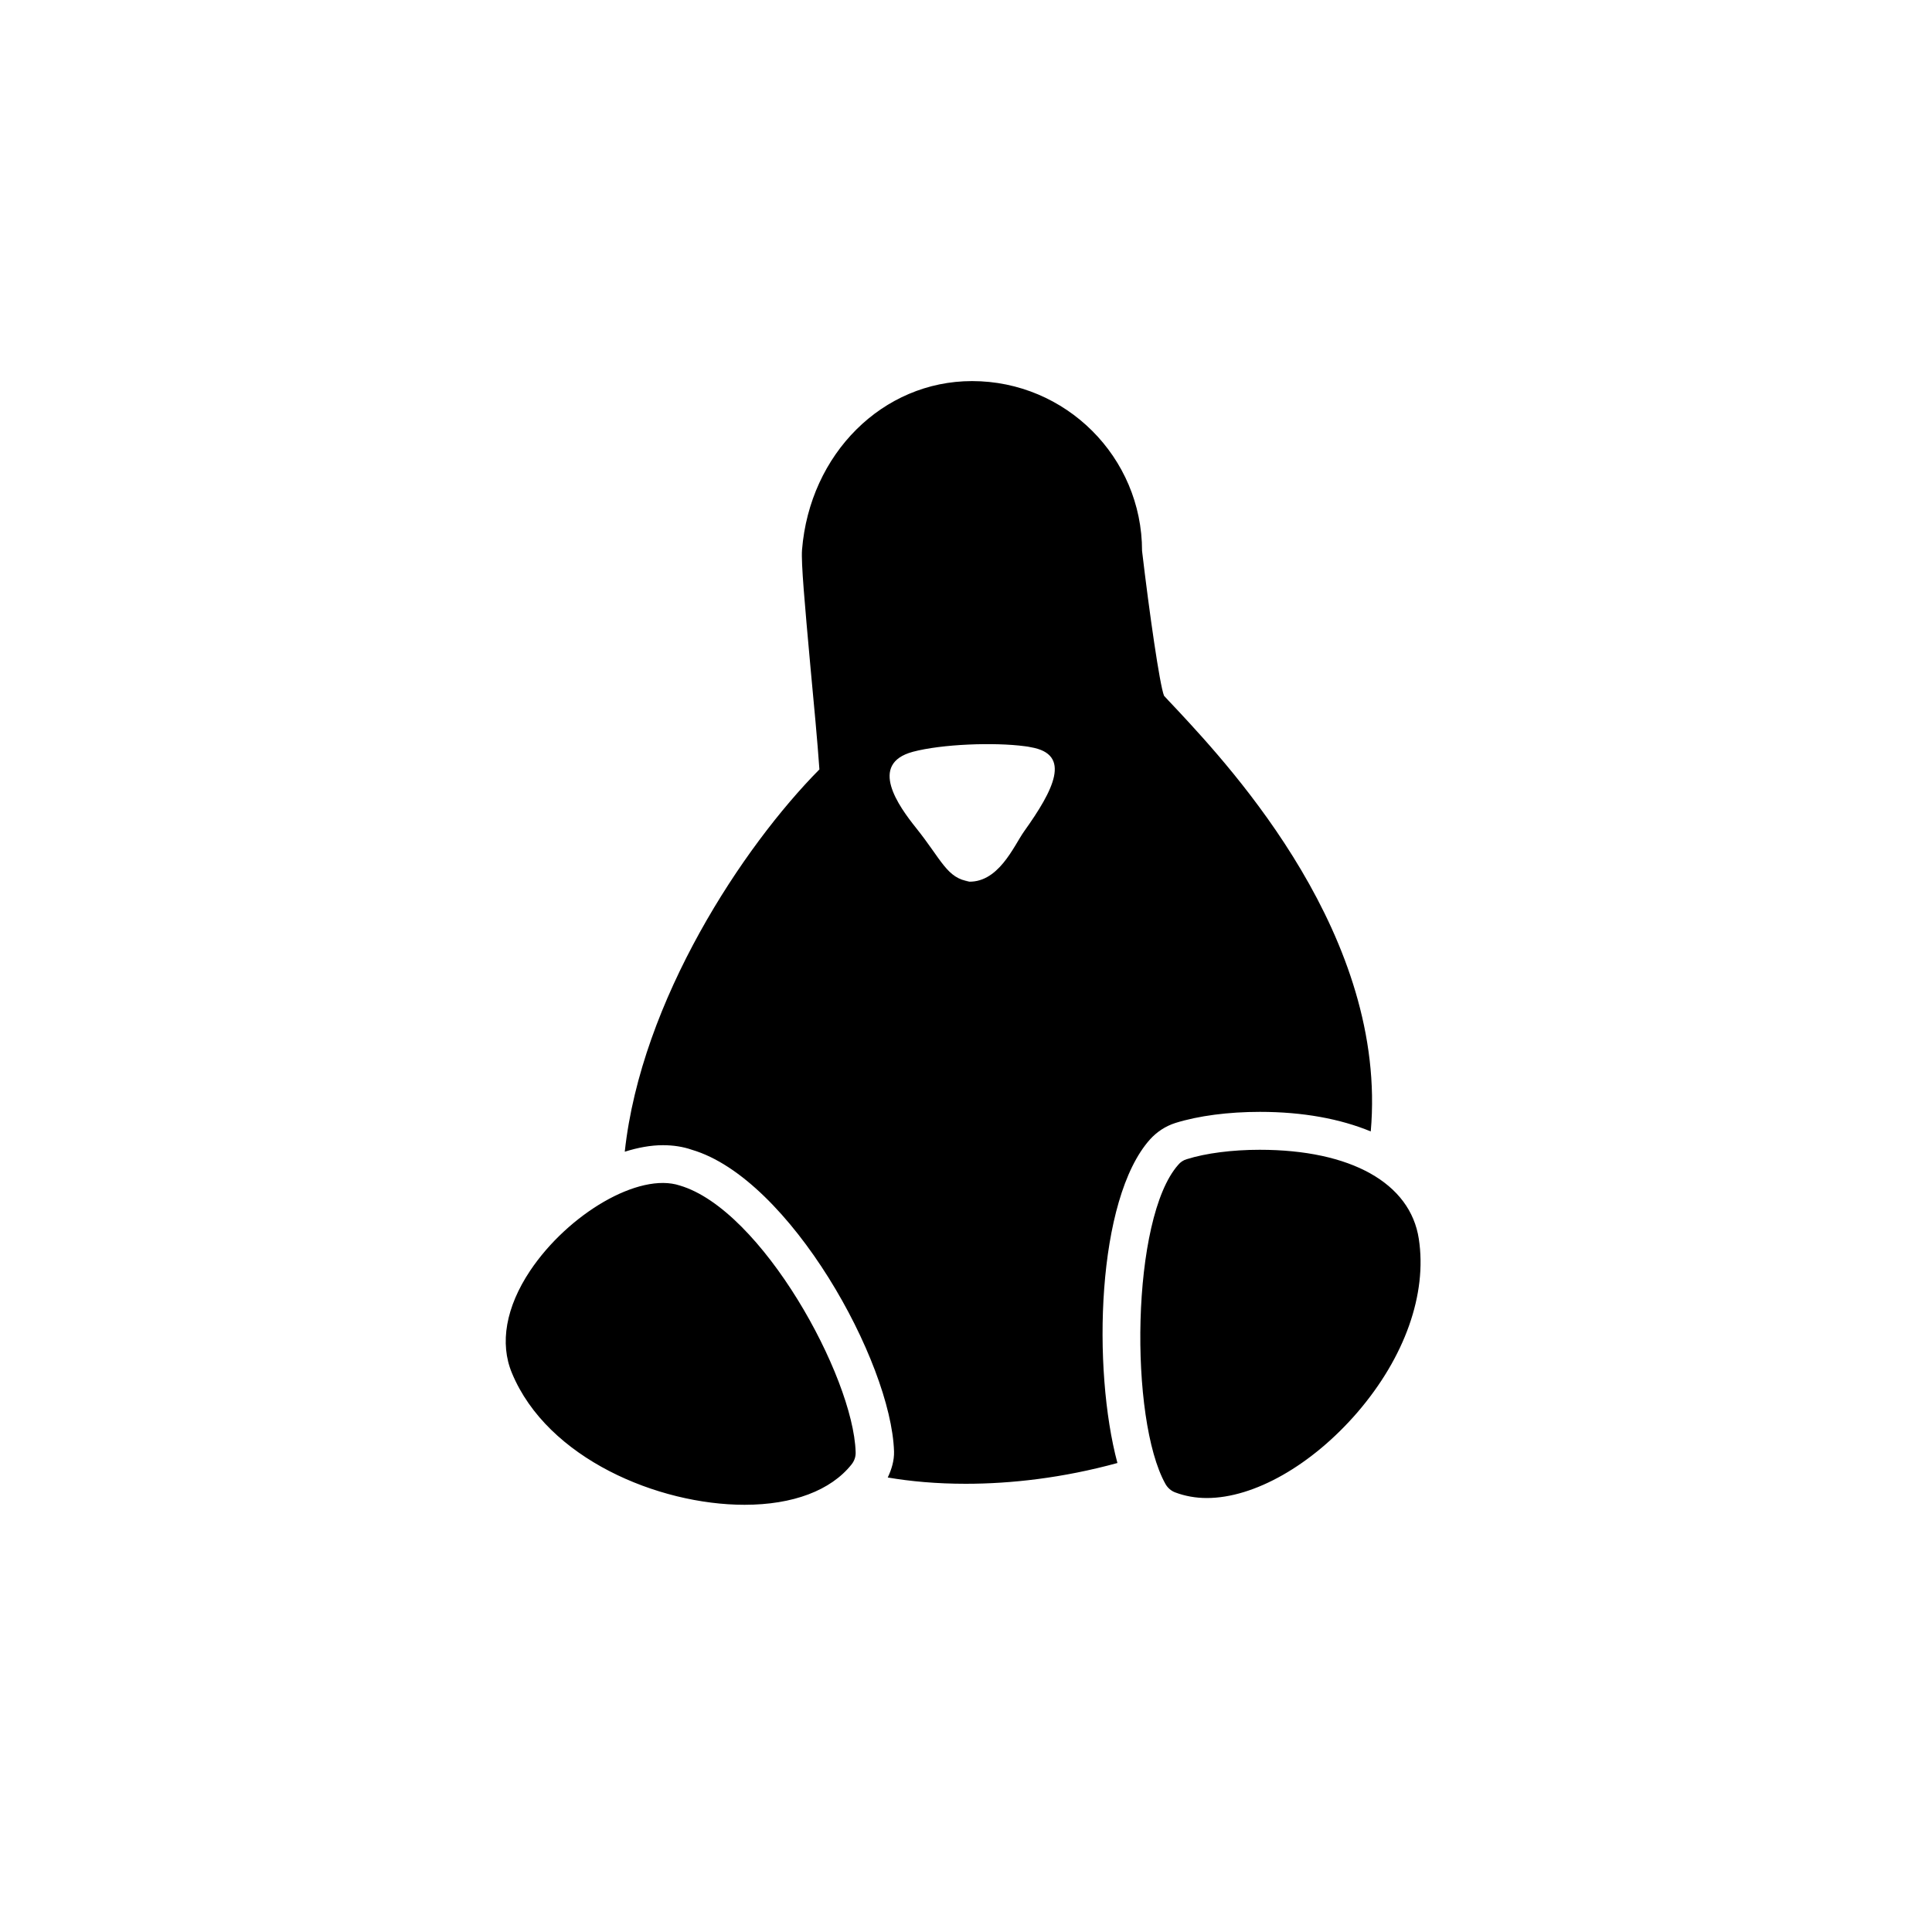
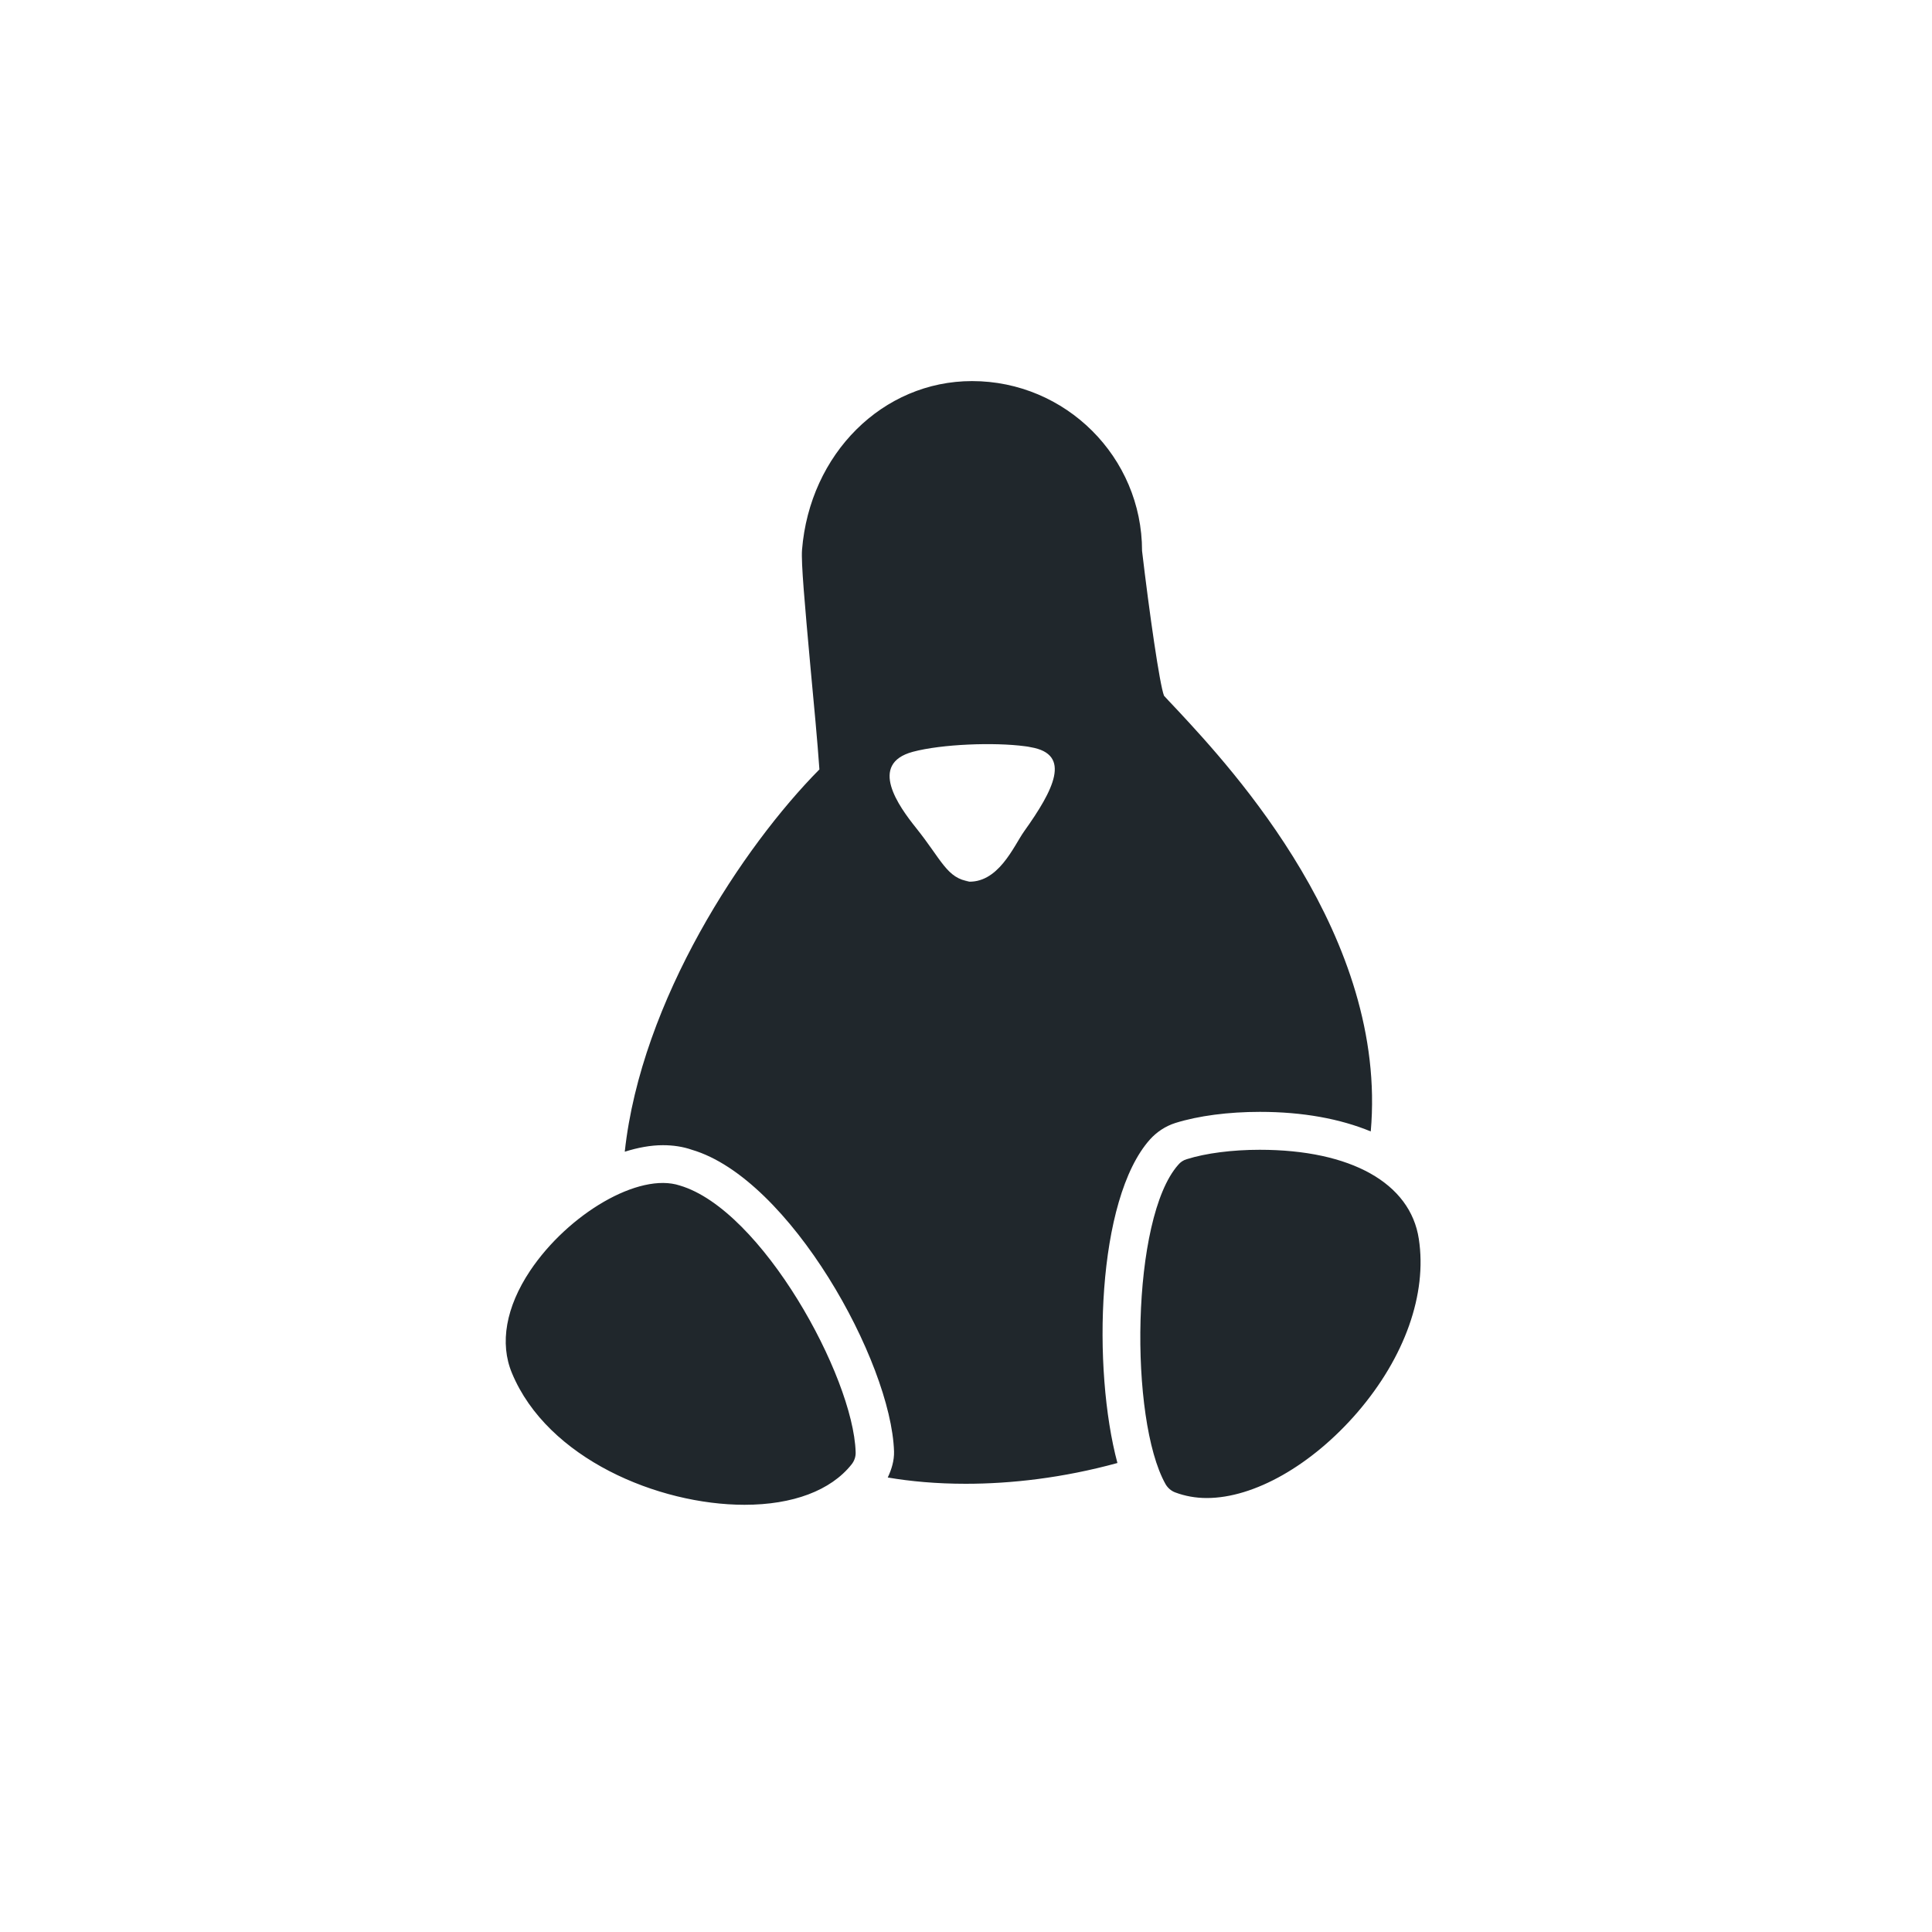
- <svg xmlns="http://www.w3.org/2000/svg" version="1.1" x="0px" y="0px" viewBox="0 0 800 800" enable-background="new 0 0 800 800" xml:space="preserve">
+ <svg xmlns="http://www.w3.org/2000/svg" version="1.1" id="Ebene_1" x="0px" y="0px" viewBox="102 20.9 800 800" style="enable-background:new 102 20.9 800 800;" xml:space="preserve">
+   <style type="text/css">
+ 	.st0{fill:#20272C;}
+ </style>
  <g id="bg">
</g>
  <g id="Ebene_4">
</g>
  <g id="logos">
-     <path id="XMLID_239_" fill="#000000" d="M281.5,490.9c-16.9-5.6-46.2,11.7-62,35.3c-10,15-12.7,30-7.5,42.4   c14.7,35.4,60.6,54.5,96.3,54.5c20,0,35.7-5.9,44.3-16.7c1.2-1.5,1.8-3.3,1.7-5.2C353.3,569.9,315.4,500.9,281.5,490.9z    M476.2,471.8c2.8-3.1,6.4-5.5,10.5-6.8c9.6-3,22-4.6,35-4.6c17.9,0,33.3,2.9,45.9,8.1c7.1-80.4-57.2-149.9-79.7-174.1   c-3.2-3.4-5.4-5.7-5.9-6.3c-1.8-4.5-6.1-34.5-9.1-60c0-38.8-31.6-70.3-70.4-70.3c-37,0-67.2,30.1-70.4,69.9   c-0.4,5.4,1.1,22.1,3.5,48.6c1.4,14.9,2.9,30.8,3.7,42.3c-31.5,31.8-73.8,95.5-80.6,158.3c5.4-1.7,10.7-2.7,15.8-2.7   c4.2,0,8.3,0.6,12,1.9c40.5,11.9,82.5,87.7,83.7,124.9c0.1,3.8-1,7.4-2.6,10.8c9.4,1.6,20.2,2.6,32.3,2.6c18.7,0,40.2-2.4,62.8-8.6   C452.3,567,454,496.6,476.2,471.8z M424.1,344.2c-4.3,6-10.8,22.2-24.2,20.8c-0.1,0,1.7,0,1.6,0c-9.4-1.2-11.6-9-22.2-22.2   c-7.1-8.9-19.9-26.5-1.3-31.5c12-3.2,33.7-4,46.4-2.3c0.8,0.1,1.6,0.2,2.4,0.4C443.9,312.3,436.3,327.1,424.1,344.2z M587.5,513   c-3.5-23.1-28.1-36.9-65.9-36.9c-11.3,0-22.3,1.4-30.2,3.9c-1.4,0.4-2.6,1.2-3.5,2.3c-19.6,22-20.3,105.5-5.3,132.2   c0.9,1.6,2.4,2.9,4.1,3.5c4,1.5,8.4,2.3,13,2.3c19.6,0,43.5-13.6,62.4-35.5C581.7,562,591,535.8,587.5,513z" />
+     <path id="XMLID_239_" class="st0" d="M383.5,511.8c-16.9-5.6-46.2,11.7-62,35.3c-10,15-12.7,30-7.5,42.4   c14.7,35.4,60.6,54.5,96.3,54.5c20,0,35.7-5.9,44.3-16.7c1.2-1.5,1.8-3.3,1.7-5.2C455.3,590.8,417.4,521.8,383.5,511.8z    M578.2,492.7c2.8-3.1,6.4-5.5,10.5-6.8c9.6-3,22-4.6,35-4.6c17.9,0,33.3,2.9,45.9,8.1c7.1-80.4-57.2-149.9-79.7-174.1   c-3.2-3.4-5.4-5.7-5.9-6.3c-1.8-4.5-6.1-34.5-9.1-60c0-38.8-31.6-70.3-70.4-70.3c-37,0-67.2,30.1-70.4,69.9   c-0.4,5.4,1.1,22.1,3.5,48.6c1.4,14.9,2.9,30.8,3.7,42.3c-31.5,31.8-73.8,95.5-80.6,158.3c5.4-1.7,10.7-2.7,15.8-2.7   c4.2,0,8.3,0.6,12,1.9c40.5,11.9,82.5,87.7,83.7,124.9c0.1,3.8-1,7.4-2.6,10.8c9.4,1.6,20.2,2.6,32.3,2.6c18.7,0,40.2-2.4,62.8-8.6   C554.3,587.9,556,517.5,578.2,492.7z M526.1,365.1c-4.3,6-10.8,22.2-24.2,20.8c-0.1,0,1.7,0,1.6,0c-9.4-1.2-11.6-9-22.2-22.2   c-7.1-8.9-19.9-26.5-1.3-31.5c12-3.2,33.7-4,46.4-2.3c0.8,0.1,1.6,0.2,2.4,0.4C545.9,333.2,538.3,348,526.1,365.1z M689.5,533.9   c-3.5-23.1-28.1-36.9-65.9-36.9c-11.3,0-22.3,1.4-30.2,3.9c-1.4,0.4-2.6,1.2-3.5,2.3c-19.6,22-20.3,105.5-5.3,132.2   c0.9,1.6,2.4,2.9,4.1,3.5c4,1.5,8.4,2.3,13,2.3c19.6,0,43.5-13.6,62.4-35.5C683.7,582.9,693,556.7,689.5,533.9z" />
  </g>
  <g id="grid">
</g>
</svg>
